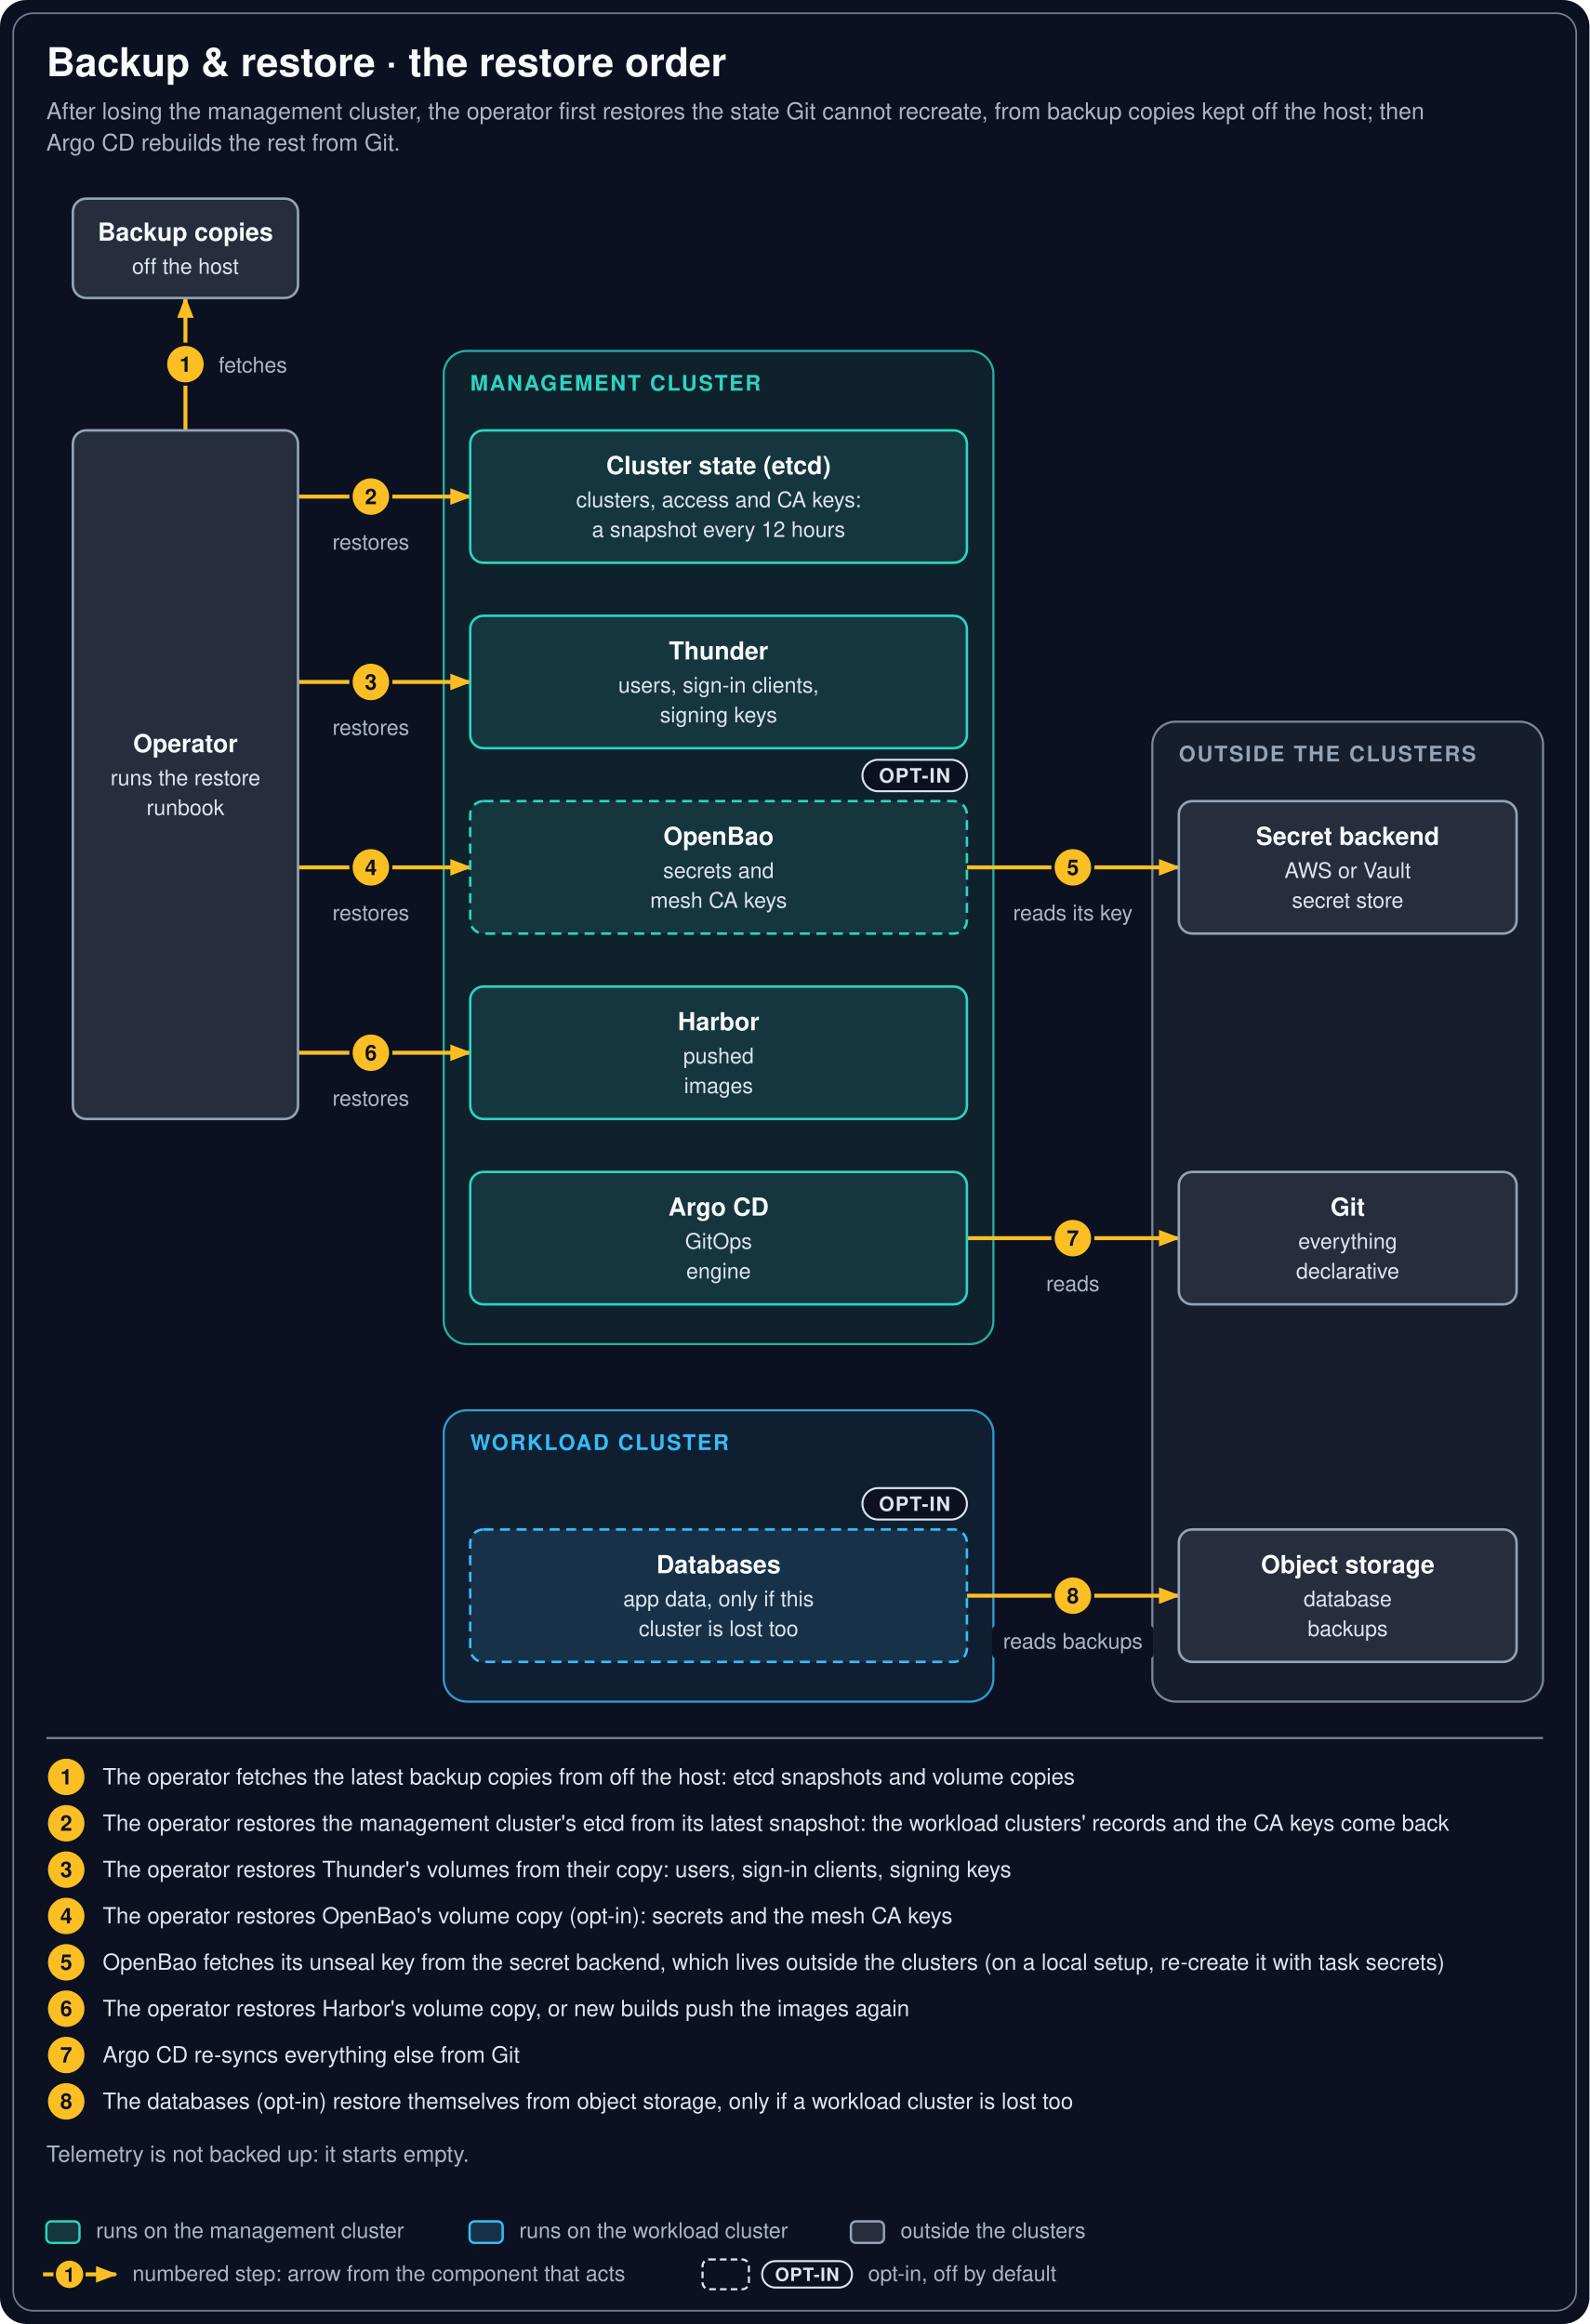
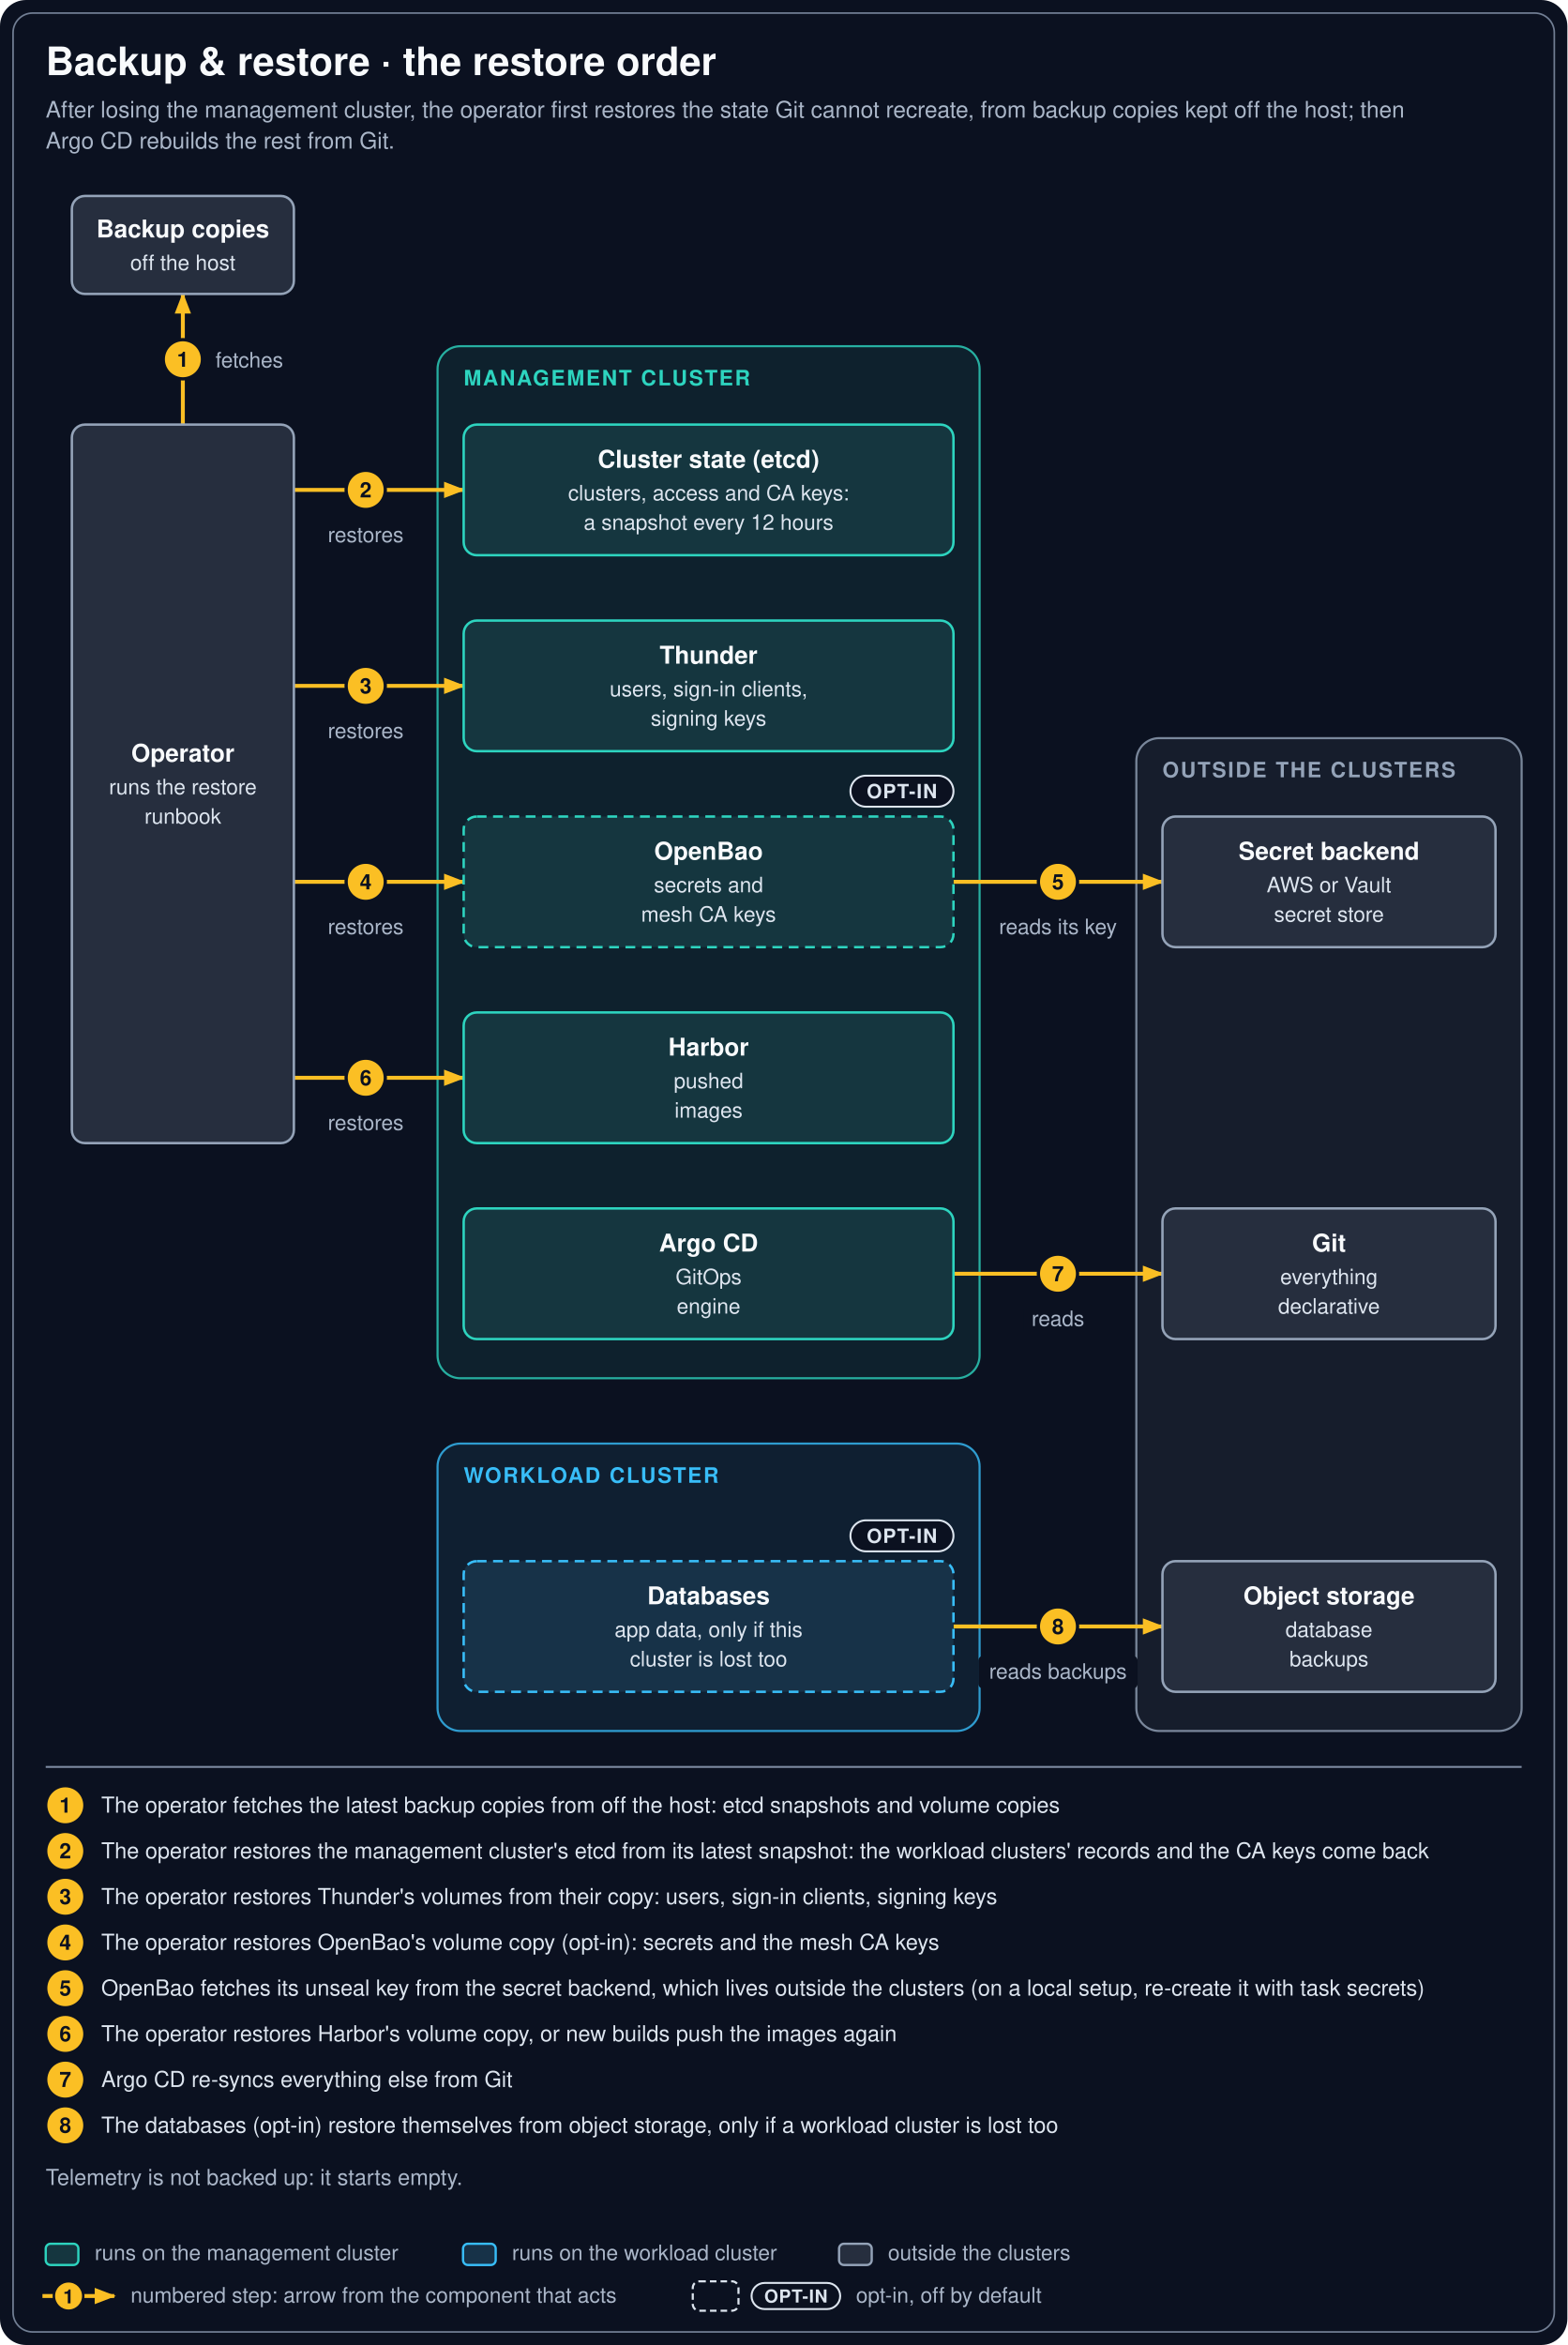
- <svg xmlns="http://www.w3.org/2000/svg" width="960" height="1404" viewBox="0 0 960 1404" role="img" aria-label="Backup &amp; restore · the restore order">
+ <svg xmlns="http://www.w3.org/2000/svg" width="960" height="1436" viewBox="0 0 960 1436" role="img" aria-label="Backup &amp; restore · the restore order">
  <style>.s{font-family:'Segoe UI','Helvetica Neue',Helvetica,Arial,'Liberation Sans',sans-serif}.m{font-family:'JetBrains Mono',SFMono-Regular,Menlo,Consolas,'Liberation Mono',monospace}.fx{fill:none;stroke-width:3.4;stroke-linecap:round;stroke-dasharray:4 10;opacity:0;animation:fxdash .9s linear infinite,fxseq 11.30s linear infinite both}@keyframes fxdash{to{stroke-dashoffset:-14}}@keyframes fxseq{0%{opacity:0}3%{opacity:1}23.4%{opacity:1}28.4%{opacity:0}100%{opacity:0}}@media (prefers-reduced-motion:reduce){.fx{animation:none;opacity:0}}</style>
  <defs>
    <marker id="ahfbbf24" markerWidth="13" markerHeight="10" refX="12" refY="5" orient="auto" markerUnits="userSpaceOnUse">
      <path d="M0,0 L13,5 L0,10 z" fill="#fbbf24" />
    </marker>
    <marker id="asfbbf24" markerWidth="13" markerHeight="10" refX="1" refY="5" orient="auto" markerUnits="userSpaceOnUse">
      <path d="M13,0 L0,5 L13,10 z" fill="#fbbf24" />
    </marker>
  </defs>
-   <rect width="960" height="1404" rx="16" fill="#0b1120" />
-   <rect x="8" y="8" width="944" height="1388" rx="12" fill="none" stroke="#8b9ab0" stroke-opacity=".8" />
-   <rect x="268" y="212" width="332" height="600" rx="14" fill="#0e212d" stroke="#2dd4bf" stroke-opacity=".8" stroke-width="1.3" />
+   <rect width="960" height="1436" rx="16" fill="#0b1120" />
+   <rect x="8" y="8" width="944" height="1420" rx="12" fill="none" stroke="#8b9ab0" stroke-opacity=".8" />
+   <rect x="268" y="212" width="332" height="632" rx="14" fill="#0e212d" stroke="#2dd4bf" stroke-opacity=".8" stroke-width="1.3" />
  <text class="s" x="284.0" y="236.0" font-size="13" fill="#2dd4bf" font-weight="700" letter-spacing="1.0">MANAGEMENT CLUSTER</text>
-   <rect x="268" y="852" width="332" height="176" rx="14" fill="#0f1f31" stroke="#38bdf8" stroke-opacity=".8" stroke-width="1.3" />
-   <text class="s" x="284.0" y="876.0" font-size="13" fill="#38bdf8" font-weight="700" letter-spacing="1.0">WORKLOAD CLUSTER</text>
-   <rect x="696" y="436" width="236" height="592" rx="14" fill="#161d2c" stroke="#94a3b8" stroke-opacity=".8" stroke-width="1.3" />
-   <text class="s" x="712.0" y="460.0" font-size="13" fill="#94a3b8" font-weight="700" letter-spacing="1.0">OUTSIDE THE CLUSTERS</text>
+   <rect x="268" y="884" width="332" height="176" rx="14" fill="#0f1f31" stroke="#38bdf8" stroke-opacity=".8" stroke-width="1.3" />
+   <text class="s" x="284.0" y="908.0" font-size="13" fill="#38bdf8" font-weight="700" letter-spacing="1.0">WORKLOAD CLUSTER</text>
+   <rect x="696" y="452" width="236" height="608" rx="14" fill="#161d2c" stroke="#94a3b8" stroke-opacity=".8" stroke-width="1.3" />
+   <text class="s" x="712.0" y="476.0" font-size="13" fill="#94a3b8" font-weight="700" letter-spacing="1.0">OUTSIDE THE CLUSTERS</text>
  <path d="M 112.0 260.0 L 112.0 180.0" fill="none" stroke="#fbbf24" stroke-width="2.4" stroke-linejoin="round" marker-end="url(#ahfbbf24)" />
  <path d="M 180.0 300.0 L 284.0 300.0" fill="none" stroke="#fbbf24" stroke-width="2.4" stroke-linejoin="round" marker-end="url(#ahfbbf24)" />
-   <path d="M 180.0 412.0 L 284.0 412.0" fill="none" stroke="#fbbf24" stroke-width="2.4" stroke-linejoin="round" marker-end="url(#ahfbbf24)" />
-   <path d="M 180.0 524.0 L 284.0 524.0" fill="none" stroke="#fbbf24" stroke-width="2.4" stroke-linejoin="round" marker-end="url(#ahfbbf24)" />
-   <path d="M 180.0 636.0 L 284.0 636.0" fill="none" stroke="#fbbf24" stroke-width="2.4" stroke-linejoin="round" marker-end="url(#ahfbbf24)" />
-   <path d="M 584.0 524.0 L 712.0 524.0" fill="none" stroke="#fbbf24" stroke-width="2.4" stroke-linejoin="round" marker-end="url(#ahfbbf24)" />
-   <path d="M 584.0 748.0 L 712.0 748.0" fill="none" stroke="#fbbf24" stroke-width="2.4" stroke-linejoin="round" marker-end="url(#ahfbbf24)" />
-   <path d="M 584.0 964.0 L 712.0 964.0" fill="none" stroke="#fbbf24" stroke-width="2.4" stroke-linejoin="round" marker-end="url(#ahfbbf24)" />
+   <path d="M 180.0 420.0 L 284.0 420.0" fill="none" stroke="#fbbf24" stroke-width="2.4" stroke-linejoin="round" marker-end="url(#ahfbbf24)" />
+   <path d="M 180.0 540.0 L 284.0 540.0" fill="none" stroke="#fbbf24" stroke-width="2.4" stroke-linejoin="round" marker-end="url(#ahfbbf24)" />
+   <path d="M 180.0 660.0 L 284.0 660.0" fill="none" stroke="#fbbf24" stroke-width="2.4" stroke-linejoin="round" marker-end="url(#ahfbbf24)" />
+   <path d="M 584.0 540.0 L 712.0 540.0" fill="none" stroke="#fbbf24" stroke-width="2.4" stroke-linejoin="round" marker-end="url(#ahfbbf24)" />
+   <path d="M 584.0 780.0 L 712.0 780.0" fill="none" stroke="#fbbf24" stroke-width="2.4" stroke-linejoin="round" marker-end="url(#ahfbbf24)" />
+   <path d="M 584.0 996.0 L 712.0 996.0" fill="none" stroke="#fbbf24" stroke-width="2.4" stroke-linejoin="round" marker-end="url(#ahfbbf24)" />
  <path class="fx" d="M 112.0 260.0 L 112.0 180.0" stroke="#fde5a7" style="animation-delay:0s,0.00s" />
  <path class="fx" d="M 180.0 300.0 L 284.0 300.0" stroke="#fde5a7" style="animation-delay:0s,1.10s" />
-   <path class="fx" d="M 180.0 412.0 L 284.0 412.0" stroke="#fde5a7" style="animation-delay:0s,2.20s" />
-   <path class="fx" d="M 180.0 524.0 L 284.0 524.0" stroke="#fde5a7" style="animation-delay:0s,3.30s" />
-   <path class="fx" d="M 180.0 636.0 L 284.0 636.0" stroke="#fde5a7" style="animation-delay:0s,5.50s" />
-   <path class="fx" d="M 584.0 524.0 L 712.0 524.0" stroke="#fde5a7" style="animation-delay:0s,4.40s" />
-   <path class="fx" d="M 584.0 748.0 L 712.0 748.0" stroke="#fde5a7" style="animation-delay:0s,6.60s" />
-   <path class="fx" d="M 584.0 964.0 L 712.0 964.0" stroke="#fde5a7" style="animation-delay:0s,7.70s" />
+   <path class="fx" d="M 180.0 420.0 L 284.0 420.0" stroke="#fde5a7" style="animation-delay:0s,2.20s" />
+   <path class="fx" d="M 180.0 540.0 L 284.0 540.0" stroke="#fde5a7" style="animation-delay:0s,3.30s" />
+   <path class="fx" d="M 180.0 660.0 L 284.0 660.0" stroke="#fde5a7" style="animation-delay:0s,5.50s" />
+   <path class="fx" d="M 584.0 540.0 L 712.0 540.0" stroke="#fde5a7" style="animation-delay:0s,4.40s" />
+   <path class="fx" d="M 584.0 780.0 L 712.0 780.0" stroke="#fde5a7" style="animation-delay:0s,6.60s" />
+   <path class="fx" d="M 584.0 996.0 L 712.0 996.0" stroke="#fde5a7" style="animation-delay:0s,7.70s" />
  <rect x="44" y="120" width="136" height="60" rx="8" fill="#262e3e" stroke="#94a3b8" stroke-width="1.5" />
  <text class="s" x="112.0" y="145.4" font-size="15" fill="#f8fafc" font-weight="600" text-anchor="middle">Backup copies</text>
  <text class="s" x="112.0" y="165.4" font-size="13" fill="#dde5ef" text-anchor="middle">off the host</text>
-   <rect x="44" y="260" width="136" height="416" rx="8" fill="#262e3e" stroke="#94a3b8" stroke-width="1.5" />
-   <text class="s" x="112.0" y="454.4" font-size="15" fill="#f8fafc" font-weight="600" text-anchor="middle">Operator</text>
-   <text class="s" x="112.0" y="474.4" font-size="13" fill="#dde5ef" text-anchor="middle">runs the restore</text>
-   <text class="s" x="112.0" y="492.4" font-size="13" fill="#dde5ef" text-anchor="middle">runbook</text>
+   <rect x="44" y="260" width="136" height="440" rx="8" fill="#262e3e" stroke="#94a3b8" stroke-width="1.5" />
+   <text class="s" x="112.0" y="466.4" font-size="15" fill="#f8fafc" font-weight="600" text-anchor="middle">Operator</text>
+   <text class="s" x="112.0" y="486.4" font-size="13" fill="#dde5ef" text-anchor="middle">runs the restore</text>
+   <text class="s" x="112.0" y="504.4" font-size="13" fill="#dde5ef" text-anchor="middle">runbook</text>
  <rect x="284" y="260" width="300" height="80" rx="8" fill="#15363f" stroke="#2dd4bf" stroke-width="1.5" />
  <text class="s" x="434.0" y="286.4" font-size="15" fill="#f8fafc" font-weight="600" text-anchor="middle">Cluster state (etcd)</text>
  <text class="s" x="434.0" y="306.4" font-size="13" fill="#dde5ef" text-anchor="middle">clusters, access and CA keys:</text>
  <text class="s" x="434.0" y="324.4" font-size="13" fill="#dde5ef" text-anchor="middle">a snapshot every 12 hours</text>
-   <rect x="284" y="372" width="300" height="80" rx="8" fill="#15363f" stroke="#2dd4bf" stroke-width="1.5" />
-   <text class="s" x="434.0" y="398.4" font-size="15" fill="#f8fafc" font-weight="600" text-anchor="middle">Thunder</text>
-   <text class="s" x="434.0" y="418.4" font-size="13" fill="#dde5ef" text-anchor="middle">users, sign-in clients,</text>
-   <text class="s" x="434.0" y="436.4" font-size="13" fill="#dde5ef" text-anchor="middle">signing keys</text>
-   <rect x="284" y="484" width="300" height="80" rx="8" fill="#15363f" stroke="#2dd4bf" stroke-width="1.5" stroke-dasharray="6 4" />
-   <text class="s" x="434.0" y="510.4" font-size="15" fill="#f8fafc" font-weight="600" text-anchor="middle">OpenBao</text>
-   <text class="s" x="434.0" y="530.4" font-size="13" fill="#dde5ef" text-anchor="middle">secrets and</text>
-   <text class="s" x="434.0" y="548.4" font-size="13" fill="#dde5ef" text-anchor="middle">mesh CA keys</text>
-   <rect x="520.9" y="459" width="63.1" height="19" rx="9.5" fill="#0b1120" stroke="#dde5ef" stroke-width="1.2" />
-   <text class="s" x="552.4" y="472.8" font-size="12" font-weight="700" fill="#dde5ef" text-anchor="middle" letter-spacing="0.6">OPT-IN</text>
-   <rect x="284" y="596" width="300" height="80" rx="8" fill="#15363f" stroke="#2dd4bf" stroke-width="1.5" />
-   <text class="s" x="434.0" y="622.4" font-size="15" fill="#f8fafc" font-weight="600" text-anchor="middle">Harbor</text>
-   <text class="s" x="434.0" y="642.4" font-size="13" fill="#dde5ef" text-anchor="middle">pushed</text>
-   <text class="s" x="434.0" y="660.4" font-size="13" fill="#dde5ef" text-anchor="middle">images</text>
-   <rect x="284" y="708" width="300" height="80" rx="8" fill="#15363f" stroke="#2dd4bf" stroke-width="1.5" />
-   <text class="s" x="434.0" y="734.4" font-size="15" fill="#f8fafc" font-weight="600" text-anchor="middle">Argo CD</text>
-   <text class="s" x="434.0" y="754.4" font-size="13" fill="#dde5ef" text-anchor="middle">GitOps</text>
-   <text class="s" x="434.0" y="772.4" font-size="13" fill="#dde5ef" text-anchor="middle">engine</text>
-   <rect x="284" y="924" width="300" height="80" rx="8" fill="#173248" stroke="#38bdf8" stroke-width="1.5" stroke-dasharray="6 4" />
-   <text class="s" x="434.0" y="950.4" font-size="15" fill="#f8fafc" font-weight="600" text-anchor="middle">Databases</text>
-   <text class="s" x="434.0" y="970.4" font-size="13" fill="#dde5ef" text-anchor="middle">app data, only if this</text>
-   <text class="s" x="434.0" y="988.4" font-size="13" fill="#dde5ef" text-anchor="middle">cluster is lost too</text>
-   <rect x="520.9" y="899" width="63.1" height="19" rx="9.5" fill="#0b1120" stroke="#dde5ef" stroke-width="1.2" />
-   <text class="s" x="552.4" y="912.8" font-size="12" font-weight="700" fill="#dde5ef" text-anchor="middle" letter-spacing="0.6">OPT-IN</text>
-   <rect x="712" y="484" width="204" height="80" rx="8" fill="#262e3e" stroke="#94a3b8" stroke-width="1.5" />
-   <text class="s" x="814.0" y="510.4" font-size="15" fill="#f8fafc" font-weight="600" text-anchor="middle">Secret backend</text>
-   <text class="s" x="814.0" y="530.4" font-size="13" fill="#dde5ef" text-anchor="middle">AWS or Vault</text>
-   <text class="s" x="814.0" y="548.4" font-size="13" fill="#dde5ef" text-anchor="middle">secret store</text>
-   <rect x="712" y="708" width="204" height="80" rx="8" fill="#262e3e" stroke="#94a3b8" stroke-width="1.5" />
-   <text class="s" x="814.0" y="734.4" font-size="15" fill="#f8fafc" font-weight="600" text-anchor="middle">Git</text>
-   <text class="s" x="814.0" y="754.4" font-size="13" fill="#dde5ef" text-anchor="middle">everything</text>
-   <text class="s" x="814.0" y="772.4" font-size="13" fill="#dde5ef" text-anchor="middle">declarative</text>
-   <rect x="712" y="924" width="204" height="80" rx="8" fill="#262e3e" stroke="#94a3b8" stroke-width="1.5" />
-   <text class="s" x="814.0" y="950.4" font-size="15" fill="#f8fafc" font-weight="600" text-anchor="middle">Object storage</text>
-   <text class="s" x="814.0" y="970.4" font-size="13" fill="#dde5ef" text-anchor="middle">database</text>
-   <text class="s" x="814.0" y="988.4" font-size="13" fill="#dde5ef" text-anchor="middle">backups</text>
+   <rect x="284" y="380" width="300" height="80" rx="8" fill="#15363f" stroke="#2dd4bf" stroke-width="1.5" />
+   <text class="s" x="434.0" y="406.4" font-size="15" fill="#f8fafc" font-weight="600" text-anchor="middle">Thunder</text>
+   <text class="s" x="434.0" y="426.4" font-size="13" fill="#dde5ef" text-anchor="middle">users, sign-in clients,</text>
+   <text class="s" x="434.0" y="444.4" font-size="13" fill="#dde5ef" text-anchor="middle">signing keys</text>
+   <rect x="284" y="500" width="300" height="80" rx="8" fill="#15363f" stroke="#2dd4bf" stroke-width="1.5" stroke-dasharray="6 4" />
+   <text class="s" x="434.0" y="526.4" font-size="15" fill="#f8fafc" font-weight="600" text-anchor="middle">OpenBao</text>
+   <text class="s" x="434.0" y="546.4" font-size="13" fill="#dde5ef" text-anchor="middle">secrets and</text>
+   <text class="s" x="434.0" y="564.4" font-size="13" fill="#dde5ef" text-anchor="middle">mesh CA keys</text>
+   <rect x="520.9" y="475" width="63.1" height="19" rx="9.5" fill="#0b1120" stroke="#dde5ef" stroke-width="1.2" />
+   <text class="s" x="552.4" y="488.8" font-size="12" font-weight="700" fill="#dde5ef" text-anchor="middle" letter-spacing="0.6">OPT-IN</text>
+   <rect x="284" y="620" width="300" height="80" rx="8" fill="#15363f" stroke="#2dd4bf" stroke-width="1.5" />
+   <text class="s" x="434.0" y="646.4" font-size="15" fill="#f8fafc" font-weight="600" text-anchor="middle">Harbor</text>
+   <text class="s" x="434.0" y="666.4" font-size="13" fill="#dde5ef" text-anchor="middle">pushed</text>
+   <text class="s" x="434.0" y="684.4" font-size="13" fill="#dde5ef" text-anchor="middle">images</text>
+   <rect x="284" y="740" width="300" height="80" rx="8" fill="#15363f" stroke="#2dd4bf" stroke-width="1.5" />
+   <text class="s" x="434.0" y="766.4" font-size="15" fill="#f8fafc" font-weight="600" text-anchor="middle">Argo CD</text>
+   <text class="s" x="434.0" y="786.4" font-size="13" fill="#dde5ef" text-anchor="middle">GitOps</text>
+   <text class="s" x="434.0" y="804.4" font-size="13" fill="#dde5ef" text-anchor="middle">engine</text>
+   <rect x="284" y="956" width="300" height="80" rx="8" fill="#173248" stroke="#38bdf8" stroke-width="1.5" stroke-dasharray="6 4" />
+   <text class="s" x="434.0" y="982.4" font-size="15" fill="#f8fafc" font-weight="600" text-anchor="middle">Databases</text>
+   <text class="s" x="434.0" y="1002.4" font-size="13" fill="#dde5ef" text-anchor="middle">app data, only if this</text>
+   <text class="s" x="434.0" y="1020.4" font-size="13" fill="#dde5ef" text-anchor="middle">cluster is lost too</text>
+   <rect x="520.9" y="931" width="63.1" height="19" rx="9.5" fill="#0b1120" stroke="#dde5ef" stroke-width="1.2" />
+   <text class="s" x="552.4" y="944.8" font-size="12" font-weight="700" fill="#dde5ef" text-anchor="middle" letter-spacing="0.6">OPT-IN</text>
+   <rect x="712" y="500" width="204" height="80" rx="8" fill="#262e3e" stroke="#94a3b8" stroke-width="1.5" />
+   <text class="s" x="814.0" y="526.4" font-size="15" fill="#f8fafc" font-weight="600" text-anchor="middle">Secret backend</text>
+   <text class="s" x="814.0" y="546.4" font-size="13" fill="#dde5ef" text-anchor="middle">AWS or Vault</text>
+   <text class="s" x="814.0" y="564.4" font-size="13" fill="#dde5ef" text-anchor="middle">secret store</text>
+   <rect x="712" y="740" width="204" height="80" rx="8" fill="#262e3e" stroke="#94a3b8" stroke-width="1.5" />
+   <text class="s" x="814.0" y="766.4" font-size="15" fill="#f8fafc" font-weight="600" text-anchor="middle">Git</text>
+   <text class="s" x="814.0" y="786.4" font-size="13" fill="#dde5ef" text-anchor="middle">everything</text>
+   <text class="s" x="814.0" y="804.4" font-size="13" fill="#dde5ef" text-anchor="middle">declarative</text>
+   <rect x="712" y="956" width="204" height="80" rx="8" fill="#262e3e" stroke="#94a3b8" stroke-width="1.5" />
+   <text class="s" x="814.0" y="982.4" font-size="15" fill="#f8fafc" font-weight="600" text-anchor="middle">Object storage</text>
+   <text class="s" x="814.0" y="1002.4" font-size="13" fill="#dde5ef" text-anchor="middle">database</text>
+   <text class="s" x="814.0" y="1020.4" font-size="13" fill="#dde5ef" text-anchor="middle">backups</text>
  <text class="s" x="28.0" y="46.0" font-size="24" fill="#f8fafc" font-weight="700">Backup &amp; restore · the restore order</text>
  <text class="s" x="28.0" y="72.0" font-size="14" fill="#aab6c8">After losing the management cluster, the operator first restores the state Git cannot recreate, from backup copies kept off the host; then</text>
  <text class="s" x="28.0" y="91.0" font-size="14" fill="#aab6c8">Argo CD rebuilds the rest from Git.</text>
  <rect x="128.0" y="211.0" width="52.4" height="20.0" rx="3" fill="#0b1120" />
  <text class="s" x="132.0" y="225.0" font-size="13" fill="#aab6c8">fetches</text>
  <circle cx="112.0" cy="220.0" r="12" fill="#fbbf24" stroke="#0b1120" stroke-width="2" />
  <text class="s" x="112.0" y="224.6" font-size="13" font-weight="700" fill="#0b1120" text-anchor="middle">1</text>
  <rect x="195.1" y="318.0" width="57.8" height="20.0" rx="3" fill="#0b1120" />
  <text class="s" x="224.0" y="332.0" font-size="13" fill="#aab6c8" text-anchor="middle">restores</text>
  <circle cx="224.0" cy="300.0" r="12" fill="#fbbf24" stroke="#0b1120" stroke-width="2" />
  <text class="s" x="224.0" y="304.6" font-size="13" font-weight="700" fill="#0b1120" text-anchor="middle">2</text>
-   <rect x="195.1" y="430.0" width="57.8" height="20.0" rx="3" fill="#0b1120" />
-   <text class="s" x="224.0" y="444.0" font-size="13" fill="#aab6c8" text-anchor="middle">restores</text>
-   <circle cx="224.0" cy="412.0" r="12" fill="#fbbf24" stroke="#0b1120" stroke-width="2" />
-   <text class="s" x="224.0" y="416.6" font-size="13" font-weight="700" fill="#0b1120" text-anchor="middle">3</text>
-   <rect x="195.1" y="542.0" width="57.8" height="20.0" rx="3" fill="#0b1120" />
-   <text class="s" x="224.0" y="556.0" font-size="13" fill="#aab6c8" text-anchor="middle">restores</text>
-   <circle cx="224.0" cy="524.0" r="12" fill="#fbbf24" stroke="#0b1120" stroke-width="2" />
-   <text class="s" x="224.0" y="528.6" font-size="13" font-weight="700" fill="#0b1120" text-anchor="middle">4</text>
-   <rect x="195.1" y="654.0" width="57.8" height="20.0" rx="3" fill="#0b1120" />
-   <text class="s" x="224.0" y="668.0" font-size="13" fill="#aab6c8" text-anchor="middle">restores</text>
-   <circle cx="224.0" cy="636.0" r="12" fill="#fbbf24" stroke="#0b1120" stroke-width="2" />
-   <text class="s" x="224.0" y="640.6" font-size="13" font-weight="700" fill="#0b1120" text-anchor="middle">6</text>
-   <rect x="605.3" y="542.0" width="85.3" height="20.0" rx="3" fill="#0b1120" />
-   <text class="s" x="648.0" y="556.0" font-size="13" fill="#aab6c8" text-anchor="middle">reads its key</text>
-   <circle cx="648.0" cy="524.0" r="12" fill="#fbbf24" stroke="#0b1120" stroke-width="2" />
-   <text class="s" x="648.0" y="528.6" font-size="13" font-weight="700" fill="#0b1120" text-anchor="middle">5</text>
-   <rect x="626.8" y="766.0" width="42.5" height="20.0" rx="3" fill="#0b1120" />
-   <text class="s" x="648.0" y="780.0" font-size="13" fill="#aab6c8" text-anchor="middle">reads</text>
-   <circle cx="648.0" cy="748.0" r="12" fill="#fbbf24" stroke="#0b1120" stroke-width="2" />
-   <text class="s" x="648.0" y="752.6" font-size="13" font-weight="700" fill="#0b1120" text-anchor="middle">7</text>
-   <rect x="599.2" y="982.0" width="97.6" height="20.0" rx="3" fill="#0b1120" />
-   <text class="s" x="648.0" y="996.0" font-size="13" fill="#aab6c8" text-anchor="middle">reads backups</text>
-   <circle cx="648.0" cy="964.0" r="12" fill="#fbbf24" stroke="#0b1120" stroke-width="2" />
-   <text class="s" x="648.0" y="968.6" font-size="13" font-weight="700" fill="#0b1120" text-anchor="middle">8</text>
-   <line x1="28" y1="1050" x2="932" y2="1050" stroke="#7c8aa0" stroke-width="1.2" />
-   <circle cx="40" cy="1073.5" r="11" fill="#fbbf24" />
-   <text class="s" x="40" y="1078" font-size="13" font-weight="700" fill="#0b1120" text-anchor="middle">1</text>
-   <text class="s" x="62.0" y="1078.0" font-size="13.5" fill="#dde5ef">The operator fetches the latest backup copies from off the host: etcd snapshots and volume copies</text>
-   <circle cx="40" cy="1101.5" r="11" fill="#fbbf24" />
-   <text class="s" x="40" y="1106" font-size="13" font-weight="700" fill="#0b1120" text-anchor="middle">2</text>
-   <text class="s" x="62.0" y="1106.0" font-size="13.5" fill="#dde5ef">The operator restores the management cluster's etcd from its latest snapshot: the workload clusters' records and the CA keys come back</text>
-   <circle cx="40" cy="1129.5" r="11" fill="#fbbf24" />
-   <text class="s" x="40" y="1134" font-size="13" font-weight="700" fill="#0b1120" text-anchor="middle">3</text>
-   <text class="s" x="62.0" y="1134.0" font-size="13.5" fill="#dde5ef">The operator restores Thunder's volumes from their copy: users, sign-in clients, signing keys</text>
-   <circle cx="40" cy="1157.5" r="11" fill="#fbbf24" />
-   <text class="s" x="40" y="1162" font-size="13" font-weight="700" fill="#0b1120" text-anchor="middle">4</text>
-   <text class="s" x="62.0" y="1162.0" font-size="13.5" fill="#dde5ef">The operator restores OpenBao's volume copy (opt-in): secrets and the mesh CA keys</text>
-   <circle cx="40" cy="1185.5" r="11" fill="#fbbf24" />
-   <text class="s" x="40" y="1190" font-size="13" font-weight="700" fill="#0b1120" text-anchor="middle">5</text>
-   <text class="s" x="62.0" y="1190.0" font-size="13.5" fill="#dde5ef">OpenBao fetches its unseal key from the secret backend, which lives outside the clusters (on a local setup, re-create it with task secrets)</text>
-   <circle cx="40" cy="1213.5" r="11" fill="#fbbf24" />
-   <text class="s" x="40" y="1218" font-size="13" font-weight="700" fill="#0b1120" text-anchor="middle">6</text>
-   <text class="s" x="62.0" y="1218.0" font-size="13.5" fill="#dde5ef">The operator restores Harbor's volume copy, or new builds push the images again</text>
-   <circle cx="40" cy="1241.5" r="11" fill="#fbbf24" />
-   <text class="s" x="40" y="1246" font-size="13" font-weight="700" fill="#0b1120" text-anchor="middle">7</text>
-   <text class="s" x="62.0" y="1246.0" font-size="13.5" fill="#dde5ef">Argo CD re-syncs everything else from Git</text>
-   <circle cx="40" cy="1269.5" r="11" fill="#fbbf24" />
-   <text class="s" x="40" y="1274" font-size="13" font-weight="700" fill="#0b1120" text-anchor="middle">8</text>
-   <text class="s" x="62.0" y="1274.0" font-size="13.5" fill="#dde5ef">The databases (opt-in) restore themselves from object storage, only if a workload cluster is lost too</text>
-   <text class="s" x="28.0" y="1306.0" font-size="13.5" fill="#aab6c8">Telemetry is not backed up: it starts empty.</text>
-   <rect x="28" y="1342" width="20" height="13" rx="3" fill="#15363f" stroke="#2dd4bf" stroke-width="1.4" />
-   <text class="s" x="58.0" y="1352.0" font-size="13" fill="#aab6c8">runs on the management cluster</text>
-   <rect x="283.605" y="1342" width="20" height="13" rx="3" fill="#173248" stroke="#38bdf8" stroke-width="1.4" />
-   <text class="s" x="313.6" y="1352.0" font-size="13" fill="#aab6c8">runs on the workload cluster</text>
-   <rect x="513.924" y="1342" width="20" height="13" rx="3" fill="#262e3e" stroke="#94a3b8" stroke-width="1.4" />
-   <text class="s" x="543.9" y="1352.0" font-size="13" fill="#aab6c8">outside the clusters</text>
-   <path d="M 26 1374 L 70 1374" stroke="#fbbf24" stroke-width="2.4" marker-end="url(#ahfbbf24)" />
-   <circle cx="42" cy="1374" r="9" fill="#fbbf24" stroke="#0b1120" stroke-width="1.5" />
-   <text class="s" x="42" y="1378.5" font-size="12" font-weight="700" fill="#0b1120" text-anchor="middle">1</text>
-   <text class="s" x="80.0" y="1378.0" font-size="13" fill="#aab6c8">numbered step: arrow from the component that acts</text>
+   <rect x="195.1" y="438.0" width="57.8" height="20.0" rx="3" fill="#0b1120" />
+   <text class="s" x="224.0" y="452.0" font-size="13" fill="#aab6c8" text-anchor="middle">restores</text>
+   <circle cx="224.0" cy="420.0" r="12" fill="#fbbf24" stroke="#0b1120" stroke-width="2" />
+   <text class="s" x="224.0" y="424.6" font-size="13" font-weight="700" fill="#0b1120" text-anchor="middle">3</text>
+   <rect x="195.1" y="558.0" width="57.8" height="20.0" rx="3" fill="#0b1120" />
+   <text class="s" x="224.0" y="572.0" font-size="13" fill="#aab6c8" text-anchor="middle">restores</text>
+   <circle cx="224.0" cy="540.0" r="12" fill="#fbbf24" stroke="#0b1120" stroke-width="2" />
+   <text class="s" x="224.0" y="544.6" font-size="13" font-weight="700" fill="#0b1120" text-anchor="middle">4</text>
+   <rect x="195.1" y="678.0" width="57.8" height="20.0" rx="3" fill="#0b1120" />
+   <text class="s" x="224.0" y="692.0" font-size="13" fill="#aab6c8" text-anchor="middle">restores</text>
+   <circle cx="224.0" cy="660.0" r="12" fill="#fbbf24" stroke="#0b1120" stroke-width="2" />
+   <text class="s" x="224.0" y="664.6" font-size="13" font-weight="700" fill="#0b1120" text-anchor="middle">6</text>
+   <rect x="605.3" y="558.0" width="85.3" height="20.0" rx="3" fill="#0b1120" />
+   <text class="s" x="648.0" y="572.0" font-size="13" fill="#aab6c8" text-anchor="middle">reads its key</text>
+   <circle cx="648.0" cy="540.0" r="12" fill="#fbbf24" stroke="#0b1120" stroke-width="2" />
+   <text class="s" x="648.0" y="544.6" font-size="13" font-weight="700" fill="#0b1120" text-anchor="middle">5</text>
+   <rect x="626.8" y="798.0" width="42.5" height="20.0" rx="3" fill="#0b1120" />
+   <text class="s" x="648.0" y="812.0" font-size="13" fill="#aab6c8" text-anchor="middle">reads</text>
+   <circle cx="648.0" cy="780.0" r="12" fill="#fbbf24" stroke="#0b1120" stroke-width="2" />
+   <text class="s" x="648.0" y="784.6" font-size="13" font-weight="700" fill="#0b1120" text-anchor="middle">7</text>
+   <rect x="599.2" y="1014.0" width="97.6" height="20.0" rx="3" fill="#0b1120" />
+   <text class="s" x="648.0" y="1028.0" font-size="13" fill="#aab6c8" text-anchor="middle">reads backups</text>
+   <circle cx="648.0" cy="996.0" r="12" fill="#fbbf24" stroke="#0b1120" stroke-width="2" />
+   <text class="s" x="648.0" y="1000.6" font-size="13" font-weight="700" fill="#0b1120" text-anchor="middle">8</text>
+   <line x1="28" y1="1082" x2="932" y2="1082" stroke="#7c8aa0" stroke-width="1.2" />
+   <circle cx="40" cy="1105.5" r="11" fill="#fbbf24" />
+   <text class="s" x="40" y="1110" font-size="13" font-weight="700" fill="#0b1120" text-anchor="middle">1</text>
+   <text class="s" x="62.0" y="1110.0" font-size="13.5" fill="#dde5ef">The operator fetches the latest backup copies from off the host: etcd snapshots and volume copies</text>
+   <circle cx="40" cy="1133.5" r="11" fill="#fbbf24" />
+   <text class="s" x="40" y="1138" font-size="13" font-weight="700" fill="#0b1120" text-anchor="middle">2</text>
+   <text class="s" x="62.0" y="1138.0" font-size="13.5" fill="#dde5ef">The operator restores the management cluster's etcd from its latest snapshot: the workload clusters' records and the CA keys come back</text>
+   <circle cx="40" cy="1161.5" r="11" fill="#fbbf24" />
+   <text class="s" x="40" y="1166" font-size="13" font-weight="700" fill="#0b1120" text-anchor="middle">3</text>
+   <text class="s" x="62.0" y="1166.0" font-size="13.5" fill="#dde5ef">The operator restores Thunder's volumes from their copy: users, sign-in clients, signing keys</text>
+   <circle cx="40" cy="1189.5" r="11" fill="#fbbf24" />
+   <text class="s" x="40" y="1194" font-size="13" font-weight="700" fill="#0b1120" text-anchor="middle">4</text>
+   <text class="s" x="62.0" y="1194.0" font-size="13.5" fill="#dde5ef">The operator restores OpenBao's volume copy (opt-in): secrets and the mesh CA keys</text>
+   <circle cx="40" cy="1217.5" r="11" fill="#fbbf24" />
+   <text class="s" x="40" y="1222" font-size="13" font-weight="700" fill="#0b1120" text-anchor="middle">5</text>
+   <text class="s" x="62.0" y="1222.0" font-size="13.5" fill="#dde5ef">OpenBao fetches its unseal key from the secret backend, which lives outside the clusters (on a local setup, re-create it with task secrets)</text>
+   <circle cx="40" cy="1245.5" r="11" fill="#fbbf24" />
+   <text class="s" x="40" y="1250" font-size="13" font-weight="700" fill="#0b1120" text-anchor="middle">6</text>
+   <text class="s" x="62.0" y="1250.0" font-size="13.5" fill="#dde5ef">The operator restores Harbor's volume copy, or new builds push the images again</text>
+   <circle cx="40" cy="1273.5" r="11" fill="#fbbf24" />
+   <text class="s" x="40" y="1278" font-size="13" font-weight="700" fill="#0b1120" text-anchor="middle">7</text>
+   <text class="s" x="62.0" y="1278.0" font-size="13.5" fill="#dde5ef">Argo CD re-syncs everything else from Git</text>
+   <circle cx="40" cy="1301.5" r="11" fill="#fbbf24" />
+   <text class="s" x="40" y="1306" font-size="13" font-weight="700" fill="#0b1120" text-anchor="middle">8</text>
+   <text class="s" x="62.0" y="1306.0" font-size="13.5" fill="#dde5ef">The databases (opt-in) restore themselves from object storage, only if a workload cluster is lost too</text>
+   <text class="s" x="28.0" y="1338.0" font-size="13.5" fill="#aab6c8">Telemetry is not backed up: it starts empty.</text>
+   <rect x="28" y="1374" width="20" height="13" rx="3" fill="#15363f" stroke="#2dd4bf" stroke-width="1.4" />
+   <text class="s" x="58.0" y="1384.0" font-size="13" fill="#aab6c8">runs on the management cluster</text>
+   <rect x="283.605" y="1374" width="20" height="13" rx="3" fill="#173248" stroke="#38bdf8" stroke-width="1.4" />
+   <text class="s" x="313.6" y="1384.0" font-size="13" fill="#aab6c8">runs on the workload cluster</text>
+   <rect x="513.924" y="1374" width="20" height="13" rx="3" fill="#262e3e" stroke="#94a3b8" stroke-width="1.4" />
+   <text class="s" x="543.9" y="1384.0" font-size="13" fill="#aab6c8">outside the clusters</text>
+   <path d="M 26 1406 L 70 1406" stroke="#fbbf24" stroke-width="2.4" marker-end="url(#ahfbbf24)" />
+   <circle cx="42" cy="1406" r="9" fill="#fbbf24" stroke="#0b1120" stroke-width="1.5" />
+   <text class="s" x="42" y="1410.5" font-size="12" font-weight="700" fill="#0b1120" text-anchor="middle">1</text>
+   <text class="s" x="80.0" y="1410.0" font-size="13" fill="#aab6c8">numbered step: arrow from the component that acts</text>
  <g>
-     <rect x="424.32" y="1365" width="28" height="18" rx="4" fill="none" stroke="#dde5ef" stroke-width="1.3" stroke-dasharray="4 2.5" />
-     <rect x="460.32" y="1366" width="54.3" height="16" rx="8" fill="none" stroke="#dde5ef" stroke-width="1.2" />
-     <text class="s" x="487.5" y="1378" font-size="11" font-weight="700" fill="#dde5ef" text-anchor="middle" letter-spacing="0.4">OPT-IN</text>
+     <rect x="424.32" y="1397" width="28" height="18" rx="4" fill="none" stroke="#dde5ef" stroke-width="1.3" stroke-dasharray="4 2.5" />
+     <rect x="460.32" y="1398" width="54.3" height="16" rx="8" fill="none" stroke="#dde5ef" stroke-width="1.2" />
+     <text class="s" x="487.5" y="1410" font-size="11" font-weight="700" fill="#dde5ef" text-anchor="middle" letter-spacing="0.4">OPT-IN</text>
  </g>
-   <text class="s" x="524.3" y="1378.0" font-size="13" fill="#aab6c8">opt-in, off by default</text>
+   <text class="s" x="524.3" y="1410.0" font-size="13" fill="#aab6c8">opt-in, off by default</text>
</svg>
